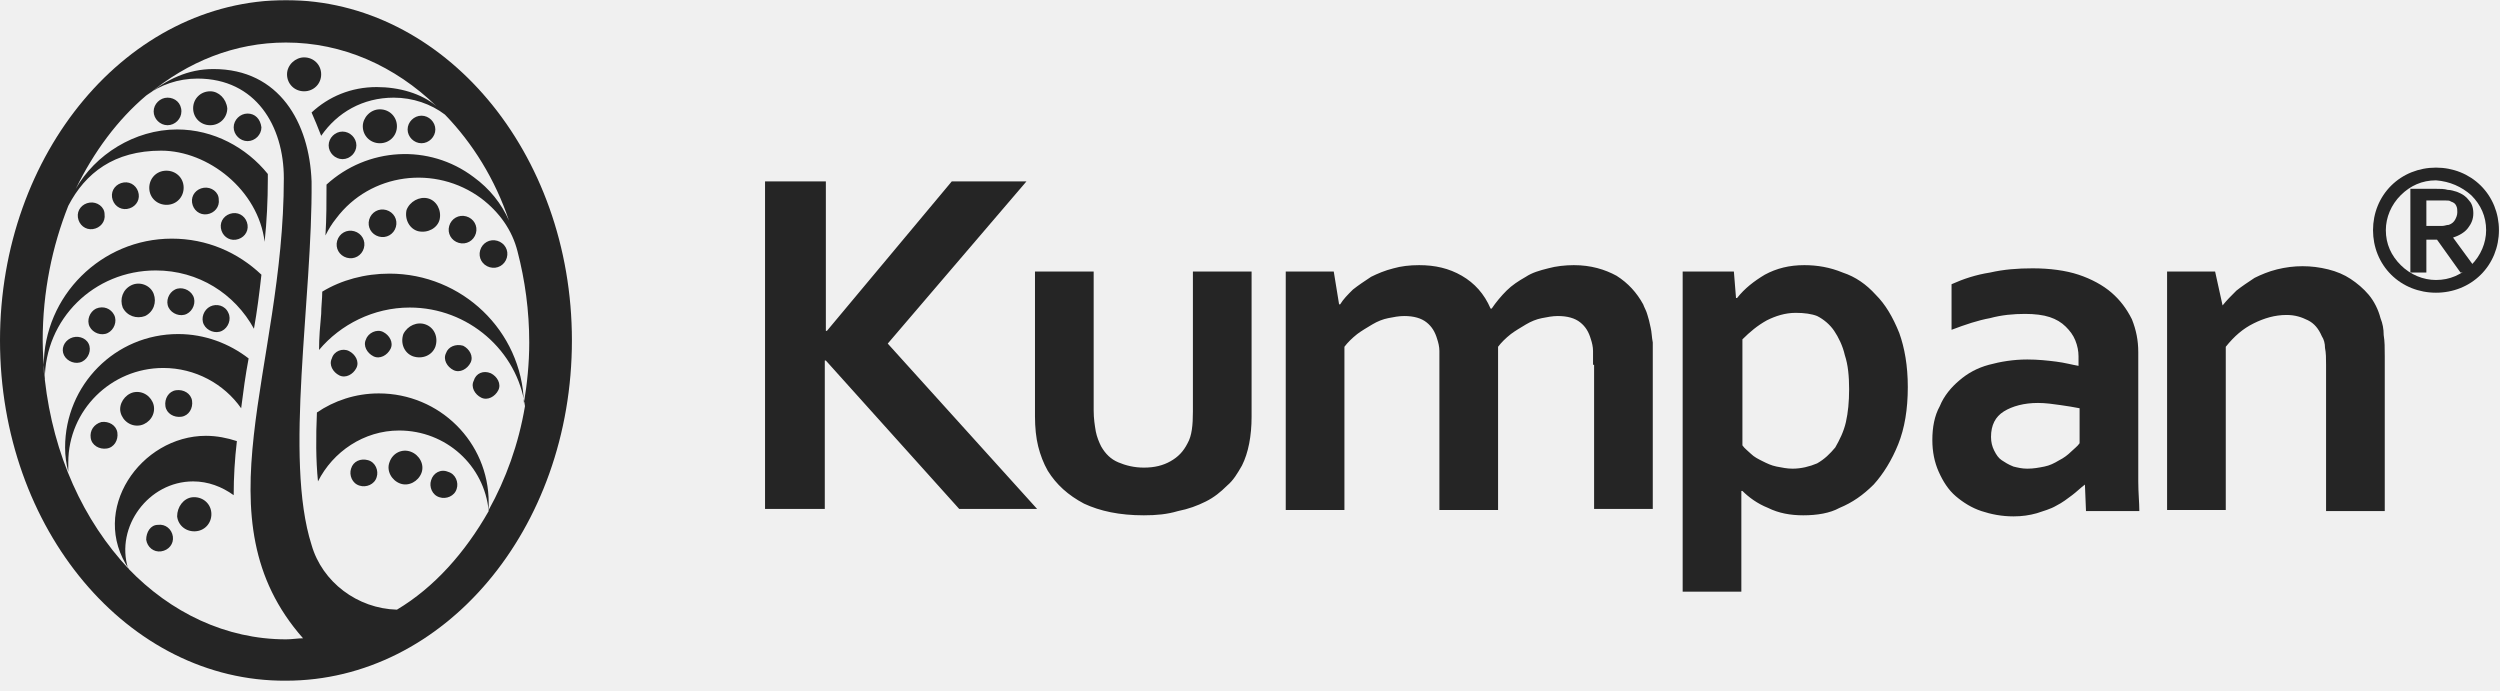
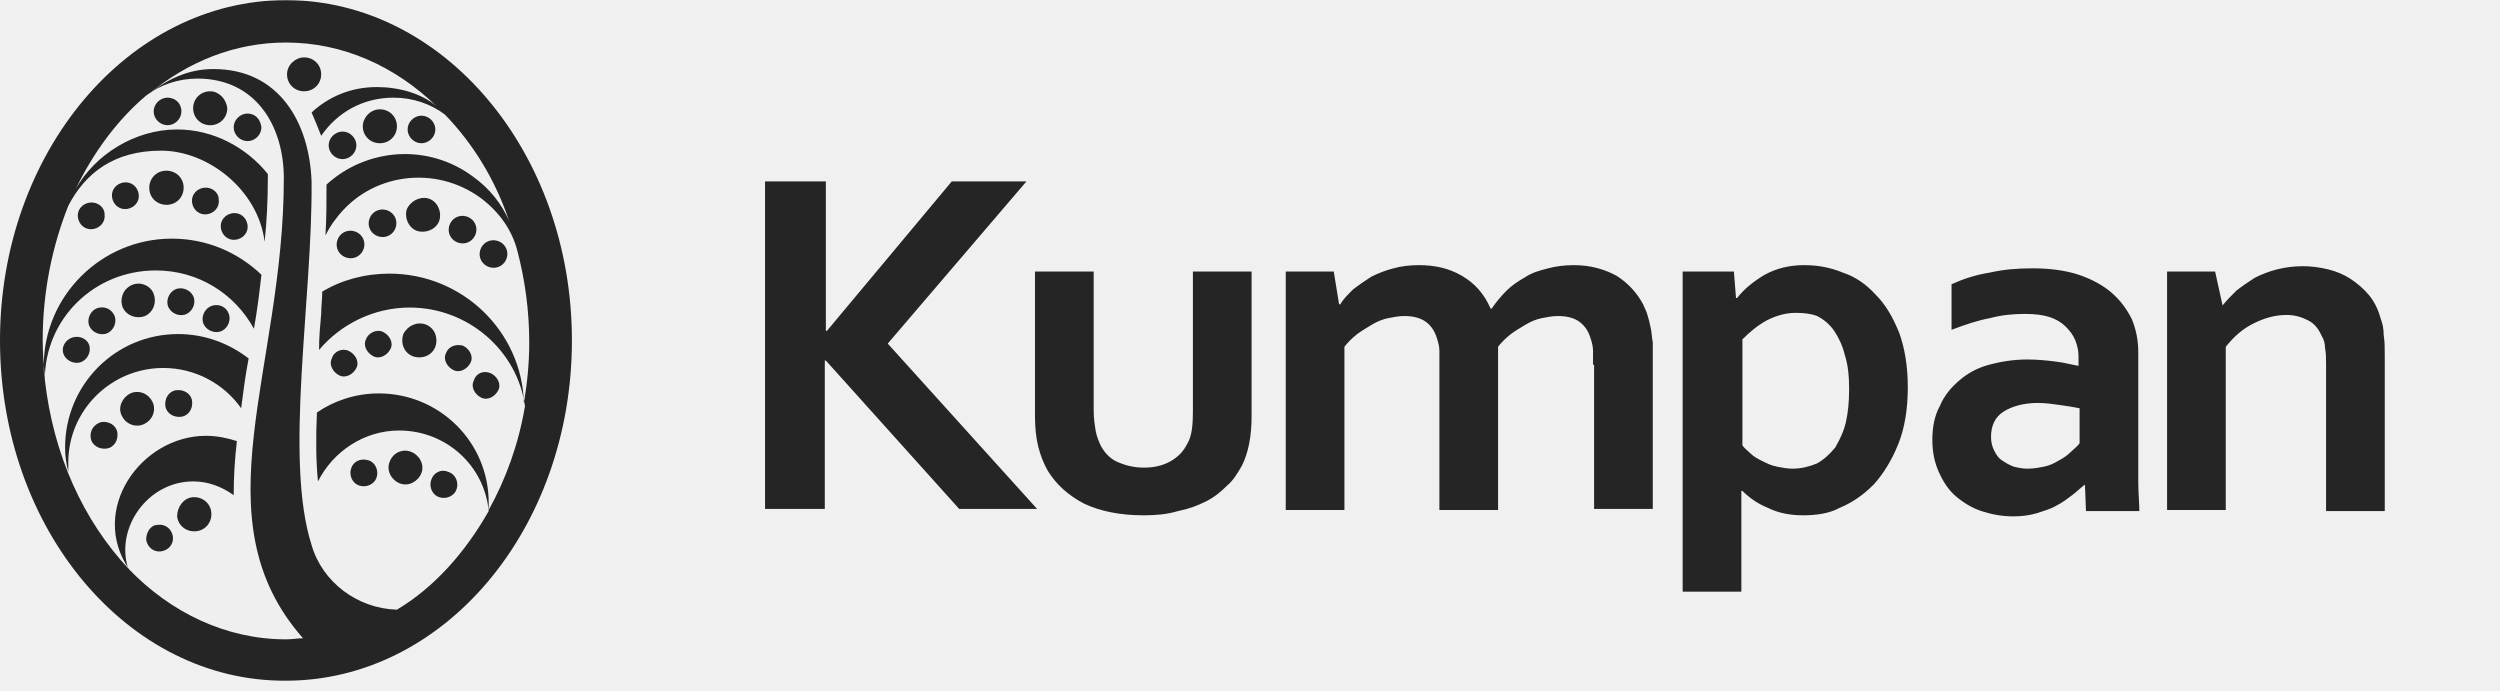
<svg xmlns="http://www.w3.org/2000/svg" width="239" height="66" viewBox="0 0 239 66" fill="none">
  <g clip-path="url(#clip0_209_15345)">
    <mask id="mask0_209_15345" style="mask-type:luminance" maskUnits="userSpaceOnUse" x="0" y="0" width="239" height="66">
      <path d="M239 0.012H0V65.175H239V0.012Z" fill="white" />
    </mask>
    <g mask="url(#mask0_209_15345)">
      <path fill-rule="evenodd" clip-rule="evenodd" d="M27.338 0.012C42.434 0.012 54.675 14.606 54.675 32.543C54.675 50.582 42.434 65.074 27.338 65.074C12.241 65.175 0 50.582 0 32.543C0 14.606 12.241 0.012 27.338 0.012Z" fill="#252525" />
      <path fill-rule="evenodd" clip-rule="evenodd" d="M17.036 31.935C19.586 31.935 21.932 32.847 23.768 34.266C23.462 35.887 23.258 37.407 23.054 39.029C21.422 36.698 18.668 35.178 15.608 35.178C10.609 35.178 6.529 39.231 6.529 44.197C6.529 44.501 6.529 44.805 6.529 45.109C6.325 44.299 6.223 43.589 6.223 42.779C6.223 36.799 11.018 31.935 17.036 31.935ZM28.971 61.02C28.46 61.02 27.951 61.121 27.338 61.121C21.626 61.121 16.322 58.588 12.242 54.331C11.018 50.379 14.18 46.022 18.464 46.022C19.892 46.022 21.218 46.528 22.34 47.339C22.34 45.616 22.442 43.893 22.646 42.17C21.728 41.867 20.708 41.664 19.688 41.664C13.466 41.664 8.467 48.758 12.344 54.433C7.957 49.771 5.101 43.488 4.285 36.293C4.285 30.516 8.977 25.855 14.894 25.855C18.974 25.855 22.442 28.084 24.278 31.428C24.584 29.706 24.788 28.084 24.992 26.26C22.748 24.132 19.79 22.814 16.424 22.814C9.691 22.814 4.183 28.287 4.183 34.975C4.183 35.381 4.183 35.786 4.285 36.191C4.183 34.975 4.081 33.759 4.081 32.543C4.081 27.881 4.999 23.524 6.529 19.673C8.161 16.531 10.915 14.403 15.404 14.403C19.892 14.403 24.686 18.153 25.298 23.118C25.502 21.193 25.604 19.166 25.604 17.139C25.604 17.038 25.604 16.936 25.604 16.734V16.633C23.564 14.099 20.402 12.376 16.934 12.376C12.854 12.376 9.079 14.808 7.243 18.051C8.977 14.504 11.222 11.464 13.976 9.133C15.302 8.12 17.036 7.512 18.872 7.512C24.482 7.512 27.134 12.072 27.134 17.038C27.134 35.381 18.872 49.568 28.971 61.02ZM27.338 4.066C32.745 4.066 37.743 6.296 41.721 10.147C40.293 8.931 38.151 8.323 36.009 8.323C33.561 8.323 31.419 9.235 29.787 10.755C30.093 11.464 30.399 12.173 30.705 12.984C32.235 10.755 34.683 9.336 37.641 9.336C39.477 9.336 41.211 9.944 42.537 10.957C45.19 13.694 47.332 17.139 48.658 21.091C47.944 19.47 46.822 18.051 45.291 16.936C41.007 13.694 35.091 14.099 31.215 17.646C31.215 19.267 31.215 20.889 31.113 22.51C31.419 21.902 31.725 21.395 32.133 20.889C35.397 16.531 41.619 15.72 46.005 18.963C47.74 20.281 48.964 22.004 49.474 24.03C50.188 26.767 50.596 29.706 50.596 32.746C50.596 34.773 50.392 36.698 50.086 38.522C49.882 31.631 44.169 26.159 37.233 26.159C34.887 26.159 32.643 26.767 30.807 27.881C30.807 28.591 30.705 29.3 30.705 30.009C30.603 31.124 30.501 32.239 30.501 33.455C32.541 31.023 35.703 29.401 39.171 29.401C44.782 29.401 49.474 33.556 50.188 38.826C49.576 42.474 48.352 45.819 46.719 48.758C46.719 48.555 46.719 48.251 46.719 48.048C46.719 42.272 42.027 37.61 36.213 37.61C33.969 37.61 31.929 38.319 30.297 39.434C30.195 41.765 30.195 43.995 30.399 46.022C31.827 43.184 34.785 41.157 38.151 41.157C42.639 41.157 46.312 44.501 46.719 48.859C44.475 52.811 41.517 56.156 37.947 58.284C34.173 58.182 30.807 55.649 29.787 52.102C27.134 43.792 29.889 28.591 29.787 17.342C29.582 11.768 26.726 6.6 20.402 6.6C17.954 6.6 15.914 7.613 14.18 9.032C17.954 5.89 22.442 4.066 27.338 4.066Z" fill="#EFEFEF" />
      <path fill-rule="evenodd" clip-rule="evenodd" d="M32.745 12.579C33.459 12.579 34.071 13.187 34.071 13.896C34.071 14.606 33.459 15.214 32.745 15.214C32.031 15.214 31.419 14.606 31.419 13.896C31.419 13.187 32.031 12.579 32.745 12.579ZM40.293 11.059C41.007 11.059 41.619 11.667 41.619 12.376C41.619 13.085 41.007 13.694 40.293 13.694C39.579 13.694 38.967 13.085 38.967 12.376C38.967 11.667 39.579 11.059 40.293 11.059ZM40.905 18.963C41.721 19.166 42.231 20.078 42.027 20.99C41.823 21.801 40.905 22.308 39.987 22.105C39.171 21.902 38.661 20.99 38.865 20.078C39.171 19.267 40.089 18.761 40.905 18.963ZM36.927 20.078C37.641 20.281 38.049 20.99 37.845 21.7C37.641 22.409 36.927 22.814 36.213 22.612C35.499 22.409 35.091 21.7 35.295 20.99C35.499 20.281 36.213 19.875 36.927 20.078ZM44.577 20.686C45.291 20.889 45.699 21.598 45.495 22.308C45.291 23.017 44.577 23.422 43.863 23.22C43.149 23.017 42.741 22.308 42.945 21.598C43.149 20.889 43.863 20.483 44.577 20.686ZM47.535 23.017C48.249 23.22 48.657 23.929 48.453 24.638C48.249 25.348 47.535 25.753 46.821 25.55C46.107 25.348 45.699 24.638 45.903 23.929C46.107 23.22 46.821 22.814 47.535 23.017ZM33.867 22.105C34.581 22.308 34.989 23.017 34.785 23.726C34.581 24.436 33.867 24.841 33.153 24.638C32.438 24.436 32.031 23.726 32.234 23.017C32.438 22.308 33.153 21.902 33.867 22.105ZM40.701 31.023C41.517 31.327 41.925 32.239 41.619 33.151C41.313 33.962 40.395 34.367 39.477 34.063C38.661 33.759 38.253 32.847 38.559 31.935C38.967 31.124 39.885 30.719 40.701 31.023ZM36.621 31.732C37.233 32.036 37.641 32.746 37.335 33.354C37.029 33.962 36.315 34.367 35.703 34.063C35.091 33.759 34.683 33.05 34.989 32.442C35.193 31.834 36.009 31.428 36.621 31.732ZM44.271 33.05C44.883 33.354 45.291 34.063 44.985 34.671C44.679 35.279 43.965 35.684 43.353 35.381C42.741 35.077 42.333 34.367 42.639 33.759C42.843 33.151 43.557 32.847 44.271 33.05ZM46.923 35.684C47.535 35.989 47.944 36.698 47.638 37.306C47.331 37.914 46.617 38.319 46.005 38.015C45.393 37.711 44.985 37.002 45.291 36.394C45.495 35.684 46.209 35.381 46.923 35.684ZM33.357 33.556C33.969 33.86 34.377 34.57 34.071 35.178C33.765 35.786 33.051 36.191 32.438 35.887C31.826 35.583 31.419 34.874 31.724 34.266C31.928 33.556 32.745 33.252 33.357 33.556ZM20.096 8.728C19.178 8.728 18.464 9.437 18.464 10.349C18.464 11.261 19.178 11.971 20.096 11.971C21.014 11.971 21.728 11.261 21.728 10.349C21.626 9.437 20.912 8.728 20.096 8.728ZM23.666 10.856C22.952 10.856 22.34 11.464 22.34 12.173C22.34 12.883 22.952 13.491 23.666 13.491C24.38 13.491 24.992 12.883 24.992 12.173C24.89 11.363 24.38 10.856 23.666 10.856ZM16.016 9.336C15.302 9.336 14.69 9.944 14.69 10.653C14.69 11.363 15.302 11.971 16.016 11.971C16.73 11.971 17.342 11.363 17.342 10.653C17.342 9.843 16.73 9.336 16.016 9.336ZM15.71 16.328C14.791 16.43 14.18 17.241 14.281 18.152C14.383 19.065 15.2 19.673 16.118 19.571C17.036 19.47 17.648 18.659 17.546 17.747C17.444 16.835 16.628 16.227 15.71 16.328ZM19.484 17.95C18.77 18.051 18.26 18.659 18.362 19.369C18.464 20.078 19.076 20.585 19.79 20.483C20.504 20.382 21.014 19.774 20.912 19.065C20.912 18.355 20.198 17.849 19.484 17.95ZM11.833 17.443C11.119 17.544 10.609 18.152 10.711 18.862C10.813 19.571 11.425 20.078 12.139 19.977C12.853 19.875 13.364 19.267 13.261 18.558C13.159 17.849 12.547 17.342 11.833 17.443ZM8.569 19.369C7.855 19.47 7.345 20.078 7.447 20.787C7.549 21.497 8.161 22.003 8.875 21.902C9.589 21.801 10.099 21.193 9.997 20.483C9.997 19.774 9.283 19.267 8.569 19.369ZM22.238 20.382C21.524 20.483 21.014 21.091 21.116 21.801C21.218 22.51 21.83 23.017 22.544 22.916C23.258 22.814 23.768 22.206 23.666 21.497C23.564 20.787 22.952 20.281 22.238 20.382ZM12.547 27.273C11.731 27.679 11.425 28.591 11.731 29.401C12.139 30.212 13.057 30.516 13.873 30.212C14.69 29.807 14.995 28.895 14.69 28.084C14.383 27.273 13.364 26.868 12.547 27.273ZM16.73 27.679C16.118 27.983 15.812 28.793 16.118 29.401C16.424 30.009 17.24 30.313 17.852 30.009C18.464 29.706 18.77 28.895 18.464 28.287C18.158 27.679 17.342 27.375 16.73 27.679ZM9.181 29.503C8.569 29.807 8.263 30.617 8.569 31.226C8.875 31.834 9.691 32.138 10.303 31.834C10.915 31.53 11.221 30.719 10.915 30.111C10.609 29.503 9.895 29.199 9.181 29.503ZM6.733 32.34C6.121 32.644 5.815 33.354 6.121 33.962C6.427 34.57 7.243 34.874 7.855 34.57C8.467 34.266 8.773 33.455 8.467 32.847C8.161 32.239 7.345 32.036 6.733 32.34ZM20.096 29.3C19.484 29.604 19.178 30.415 19.484 31.023C19.79 31.631 20.606 31.935 21.218 31.631C21.83 31.327 22.136 30.516 21.83 29.908C21.524 29.199 20.708 28.996 20.096 29.3ZM12.751 37.509C13.669 37.306 14.486 37.914 14.69 38.725C14.893 39.637 14.281 40.448 13.466 40.65C12.547 40.853 11.731 40.245 11.527 39.434C11.323 38.623 11.935 37.711 12.751 37.509ZM9.691 40.346C10.405 40.245 11.119 40.65 11.221 41.36C11.323 42.069 10.915 42.779 10.201 42.88C9.487 42.981 8.773 42.576 8.671 41.866C8.569 41.157 8.977 40.549 9.691 40.346ZM16.832 37.306C17.546 37.205 18.26 37.61 18.362 38.319C18.464 39.029 18.056 39.738 17.342 39.84C16.628 39.941 15.914 39.535 15.812 38.826C15.71 38.117 16.118 37.407 16.832 37.306ZM18.362 47.541C19.28 47.44 20.096 48.048 20.198 48.96C20.3 49.872 19.688 50.683 18.77 50.784C17.852 50.886 17.036 50.278 16.934 49.366C16.934 48.453 17.546 47.643 18.362 47.541ZM15.098 50.176C15.812 50.075 16.424 50.582 16.526 51.291C16.628 52.001 16.118 52.608 15.403 52.71C14.69 52.811 14.078 52.304 13.976 51.595C13.976 50.886 14.383 50.176 15.098 50.176ZM39.273 43.184C40.089 43.488 40.599 44.4 40.293 45.211C39.987 46.021 39.069 46.528 38.253 46.224C37.437 45.92 36.927 45.008 37.233 44.197C37.539 43.285 38.457 42.88 39.273 43.184ZM35.193 43.995C35.907 44.197 36.213 45.008 36.009 45.616C35.805 46.325 34.989 46.629 34.377 46.427C33.663 46.224 33.357 45.413 33.561 44.805C33.765 44.096 34.479 43.792 35.193 43.995ZM42.843 45.109C43.557 45.312 43.863 46.123 43.659 46.731C43.455 47.44 42.639 47.744 42.027 47.541C41.313 47.339 41.007 46.528 41.211 45.92C41.415 45.211 42.129 44.805 42.843 45.109ZM29.072 5.485C29.99 5.485 30.704 6.194 30.704 7.106C30.704 8.018 29.99 8.728 29.072 8.728C28.154 8.728 27.44 8.018 27.44 7.106C27.44 6.194 28.256 5.485 29.072 5.485ZM36.315 10.451C37.233 10.451 37.947 11.16 37.947 12.072C37.947 12.984 37.233 13.694 36.315 13.694C35.397 13.694 34.683 12.984 34.683 12.072C34.683 11.261 35.397 10.451 36.315 10.451Z" fill="#252525" />
      <path fill-rule="evenodd" clip-rule="evenodd" d="M212.478 29.199C212.886 28.692 213.294 28.287 213.804 27.78C214.314 27.375 214.926 26.969 215.538 26.564C216.15 26.26 216.864 25.956 217.68 25.753C218.497 25.55 219.312 25.449 220.129 25.449C220.944 25.449 221.76 25.55 222.577 25.753C223.392 25.956 224.107 26.26 224.718 26.665C225.33 27.071 225.943 27.577 226.453 28.185C226.963 28.793 227.37 29.604 227.575 30.415C227.779 30.922 227.881 31.428 227.881 32.036C227.983 32.644 227.983 33.252 227.983 34.063V48.859H222.372V34.874C222.372 34.266 222.372 33.759 222.27 33.252C222.27 32.847 222.169 32.442 221.964 32.138C221.658 31.428 221.25 30.922 220.638 30.618C220.026 30.314 219.414 30.111 218.598 30.111C217.476 30.111 216.456 30.415 215.436 30.922C214.416 31.428 213.6 32.138 212.784 33.151V48.758H207.173V25.956H211.764L212.478 29.199ZM198.809 39.029C198.299 38.928 197.687 38.826 196.973 38.725C196.259 38.623 195.545 38.522 194.831 38.522C193.505 38.522 192.382 38.826 191.567 39.333C190.751 39.84 190.342 40.65 190.342 41.765C190.342 42.272 190.445 42.677 190.648 43.083C190.853 43.488 191.056 43.792 191.362 43.995C191.668 44.197 191.975 44.4 192.485 44.603C192.893 44.704 193.301 44.805 193.811 44.805C194.423 44.805 194.933 44.704 195.443 44.603C195.953 44.501 196.361 44.299 196.871 43.995C197.279 43.792 197.687 43.488 197.993 43.184C198.299 42.88 198.605 42.677 198.809 42.373V39.029ZM199.319 46.325C198.911 46.63 198.503 47.035 198.095 47.339C197.687 47.643 197.177 48.048 196.565 48.352C196.055 48.656 195.341 48.859 194.729 49.062C194.014 49.264 193.301 49.366 192.485 49.366C191.362 49.366 190.342 49.163 189.425 48.859C188.507 48.555 187.69 48.048 186.976 47.44C186.262 46.832 185.752 46.021 185.344 45.109C184.936 44.197 184.732 43.184 184.732 42.069C184.732 40.853 184.936 39.738 185.446 38.826C185.855 37.813 186.568 37.002 187.282 36.394C188.098 35.685 189.016 35.178 190.139 34.874C191.261 34.57 192.485 34.367 193.811 34.367C194.831 34.367 195.749 34.468 196.565 34.57C197.381 34.671 198.095 34.874 198.707 34.975V34.063C198.707 33.556 198.605 33.05 198.401 32.543C198.197 32.036 197.891 31.631 197.483 31.226C197.075 30.82 196.565 30.516 195.953 30.314C195.341 30.111 194.525 30.009 193.607 30.009C192.485 30.009 191.362 30.111 190.241 30.415C189.119 30.618 187.895 31.023 186.568 31.53V27.172C187.69 26.665 188.915 26.26 190.241 26.057C191.567 25.753 192.893 25.652 194.321 25.652C195.953 25.652 197.483 25.855 198.707 26.26C199.931 26.665 201.053 27.273 201.869 27.983C202.686 28.692 203.298 29.503 203.807 30.516C204.215 31.53 204.419 32.543 204.419 33.658V42.17C204.419 43.691 204.419 45.008 204.419 46.021C204.419 47.136 204.521 48.048 204.521 48.859H199.421L199.319 46.325ZM172.39 49.264C171.165 49.264 170.044 49.062 169.024 48.555C168.004 48.15 167.187 47.541 166.575 46.934H166.473C166.473 47.237 166.473 47.643 166.473 48.251C166.473 48.859 166.473 49.467 166.473 50.075V56.561H160.863V25.956H165.759L165.963 28.489H166.065C166.779 27.577 167.698 26.868 168.717 26.26C169.839 25.652 171.064 25.348 172.491 25.348C173.716 25.348 174.94 25.55 176.164 26.057C177.388 26.463 178.408 27.172 179.326 28.185C180.244 29.097 180.958 30.314 181.57 31.834C182.08 33.252 182.386 34.975 182.386 37.002C182.386 39.13 182.08 40.954 181.468 42.474C180.856 43.995 180.04 45.312 179.122 46.325C178.102 47.339 177.082 48.048 175.857 48.555C174.94 49.062 173.716 49.264 172.39 49.264ZM171.676 29.908C170.656 29.908 169.737 30.212 168.921 30.618C168.004 31.124 167.289 31.732 166.575 32.442V42.576C166.779 42.88 167.085 43.083 167.391 43.387C167.698 43.691 168.105 43.893 168.513 44.096C168.921 44.299 169.33 44.501 169.839 44.603C170.35 44.704 170.859 44.805 171.37 44.805C172.185 44.805 173.002 44.603 173.716 44.299C174.43 43.893 174.94 43.387 175.45 42.779C175.857 42.069 176.266 41.258 176.47 40.346C176.674 39.434 176.776 38.421 176.776 37.205C176.776 35.989 176.674 34.874 176.368 33.962C176.163 33.05 175.756 32.239 175.348 31.631C174.94 31.023 174.328 30.516 173.716 30.212C173.205 30.009 172.491 29.908 171.676 29.908ZM152.294 34.874C152.294 34.367 152.294 33.962 152.294 33.556C152.294 33.151 152.193 32.746 152.09 32.442C151.887 31.732 151.58 31.226 151.07 30.82C150.56 30.415 149.847 30.212 148.928 30.212C148.418 30.212 147.908 30.314 147.398 30.415C146.888 30.516 146.378 30.719 145.868 31.023C145.358 31.327 144.848 31.631 144.44 31.935C143.93 32.34 143.521 32.746 143.216 33.151V48.758H137.606V34.874C137.606 34.367 137.606 33.962 137.606 33.556C137.606 33.151 137.503 32.746 137.402 32.442C137.197 31.732 136.891 31.226 136.382 30.82C135.871 30.415 135.157 30.212 134.239 30.212C133.729 30.212 133.219 30.314 132.709 30.415C132.199 30.516 131.689 30.719 131.179 31.023C130.669 31.327 130.159 31.631 129.751 31.935C129.241 32.34 128.833 32.746 128.527 33.151V48.758H122.917V25.956H127.507L128.017 29.097H128.119C128.425 28.591 128.833 28.185 129.343 27.679C129.853 27.273 130.465 26.868 131.077 26.463C131.689 26.159 132.403 25.855 133.219 25.652C133.933 25.449 134.749 25.348 135.668 25.348C137.197 25.348 138.523 25.652 139.748 26.361C140.972 27.071 141.89 28.084 142.502 29.503H142.604C143.012 28.895 143.522 28.287 144.032 27.78C144.542 27.273 145.154 26.868 145.868 26.463C146.48 26.057 147.194 25.855 148.01 25.652C148.724 25.449 149.642 25.348 150.458 25.348C152.09 25.348 153.416 25.753 154.539 26.361C155.66 27.071 156.477 27.983 157.089 29.097C157.191 29.401 157.394 29.706 157.497 30.111C157.599 30.415 157.7 30.82 157.803 31.327C157.905 31.732 157.905 32.239 158.006 32.746C158.006 33.252 158.006 33.861 158.006 34.57V48.656H152.396V34.874H152.294ZM109.35 49.264C107.004 49.264 105.167 48.859 103.638 48.15C102.107 47.339 100.986 46.325 100.169 45.008C99.761 44.299 99.455 43.488 99.251 42.677C99.047 41.866 98.945 40.853 98.945 39.84V25.956H104.555V39.232C104.555 40.042 104.658 40.65 104.76 41.258C104.861 41.765 105.066 42.272 105.27 42.677C105.678 43.387 106.187 43.893 106.902 44.197C107.616 44.501 108.432 44.704 109.35 44.704C110.37 44.704 111.186 44.501 111.9 44.096C112.614 43.691 113.124 43.184 113.532 42.373C113.94 41.664 114.042 40.65 114.042 39.333V25.956H119.652V39.84C119.652 41.664 119.346 43.285 118.734 44.501C118.326 45.211 117.918 45.92 117.306 46.427C116.694 47.035 116.082 47.541 115.266 47.947C114.45 48.352 113.634 48.656 112.614 48.859C111.594 49.163 110.574 49.264 109.35 49.264ZM73.138 48.758V17.342H78.952V31.631H79.054L90.989 17.342H98.129L84.869 32.847L99.149 48.656H91.702L78.952 34.468H78.85V48.656H73.138V48.758Z" fill="#252525" />
-       <path d="M232.676 21.598C232.981 21.598 233.287 21.598 233.492 21.598C233.696 21.598 233.899 21.497 234.104 21.497C234.41 21.395 234.613 21.193 234.716 20.99C234.818 20.787 234.919 20.585 234.919 20.281C234.919 20.078 234.919 19.875 234.818 19.672C234.716 19.47 234.613 19.369 234.307 19.267C234.206 19.166 234.002 19.166 233.798 19.166C233.593 19.166 233.287 19.166 232.981 19.166H231.961V21.598H232.676ZM236.45 20.382C236.45 20.99 236.246 21.395 235.939 21.801C235.634 22.206 235.124 22.51 234.512 22.713L236.96 26.057H235.226L232.981 22.915H231.961V26.057H230.432V18.051H232.879C233.287 18.051 233.696 18.051 234.002 18.152C234.307 18.152 234.613 18.254 234.919 18.355C235.43 18.558 235.736 18.761 236.042 19.166C236.246 19.369 236.45 19.774 236.45 20.382Z" fill="#252525" />
-       <path fill-rule="evenodd" clip-rule="evenodd" d="M236.246 18.659C237.164 19.571 237.674 20.686 237.674 22.004C237.674 23.22 237.164 24.436 236.246 25.348C235.328 26.26 234.206 26.767 232.88 26.767C231.655 26.767 230.432 26.26 229.513 25.348C228.595 24.436 228.086 23.321 228.086 22.004C228.086 20.788 228.595 19.571 229.513 18.659C230.432 17.747 231.553 17.241 232.88 17.241C234.206 17.342 235.328 17.849 236.246 18.659ZM232.88 16.024C231.247 16.024 229.718 16.633 228.595 17.747C227.473 18.862 226.861 20.382 226.861 22.004C226.861 23.625 227.473 25.145 228.595 26.26C229.718 27.375 231.247 27.983 232.88 27.983C234.512 27.983 236.042 27.375 237.164 26.26C238.286 25.145 238.898 23.625 238.898 22.004C238.898 20.382 238.286 18.862 237.164 17.747C236.042 16.633 234.512 16.024 232.88 16.024Z" fill="#252525" />
    </g>
  </g>
  <defs>
    <clipPath id="clip0_209_15345">
      <rect width="239" height="66" fill="white" />
    </clipPath>
  </defs>
</svg>
